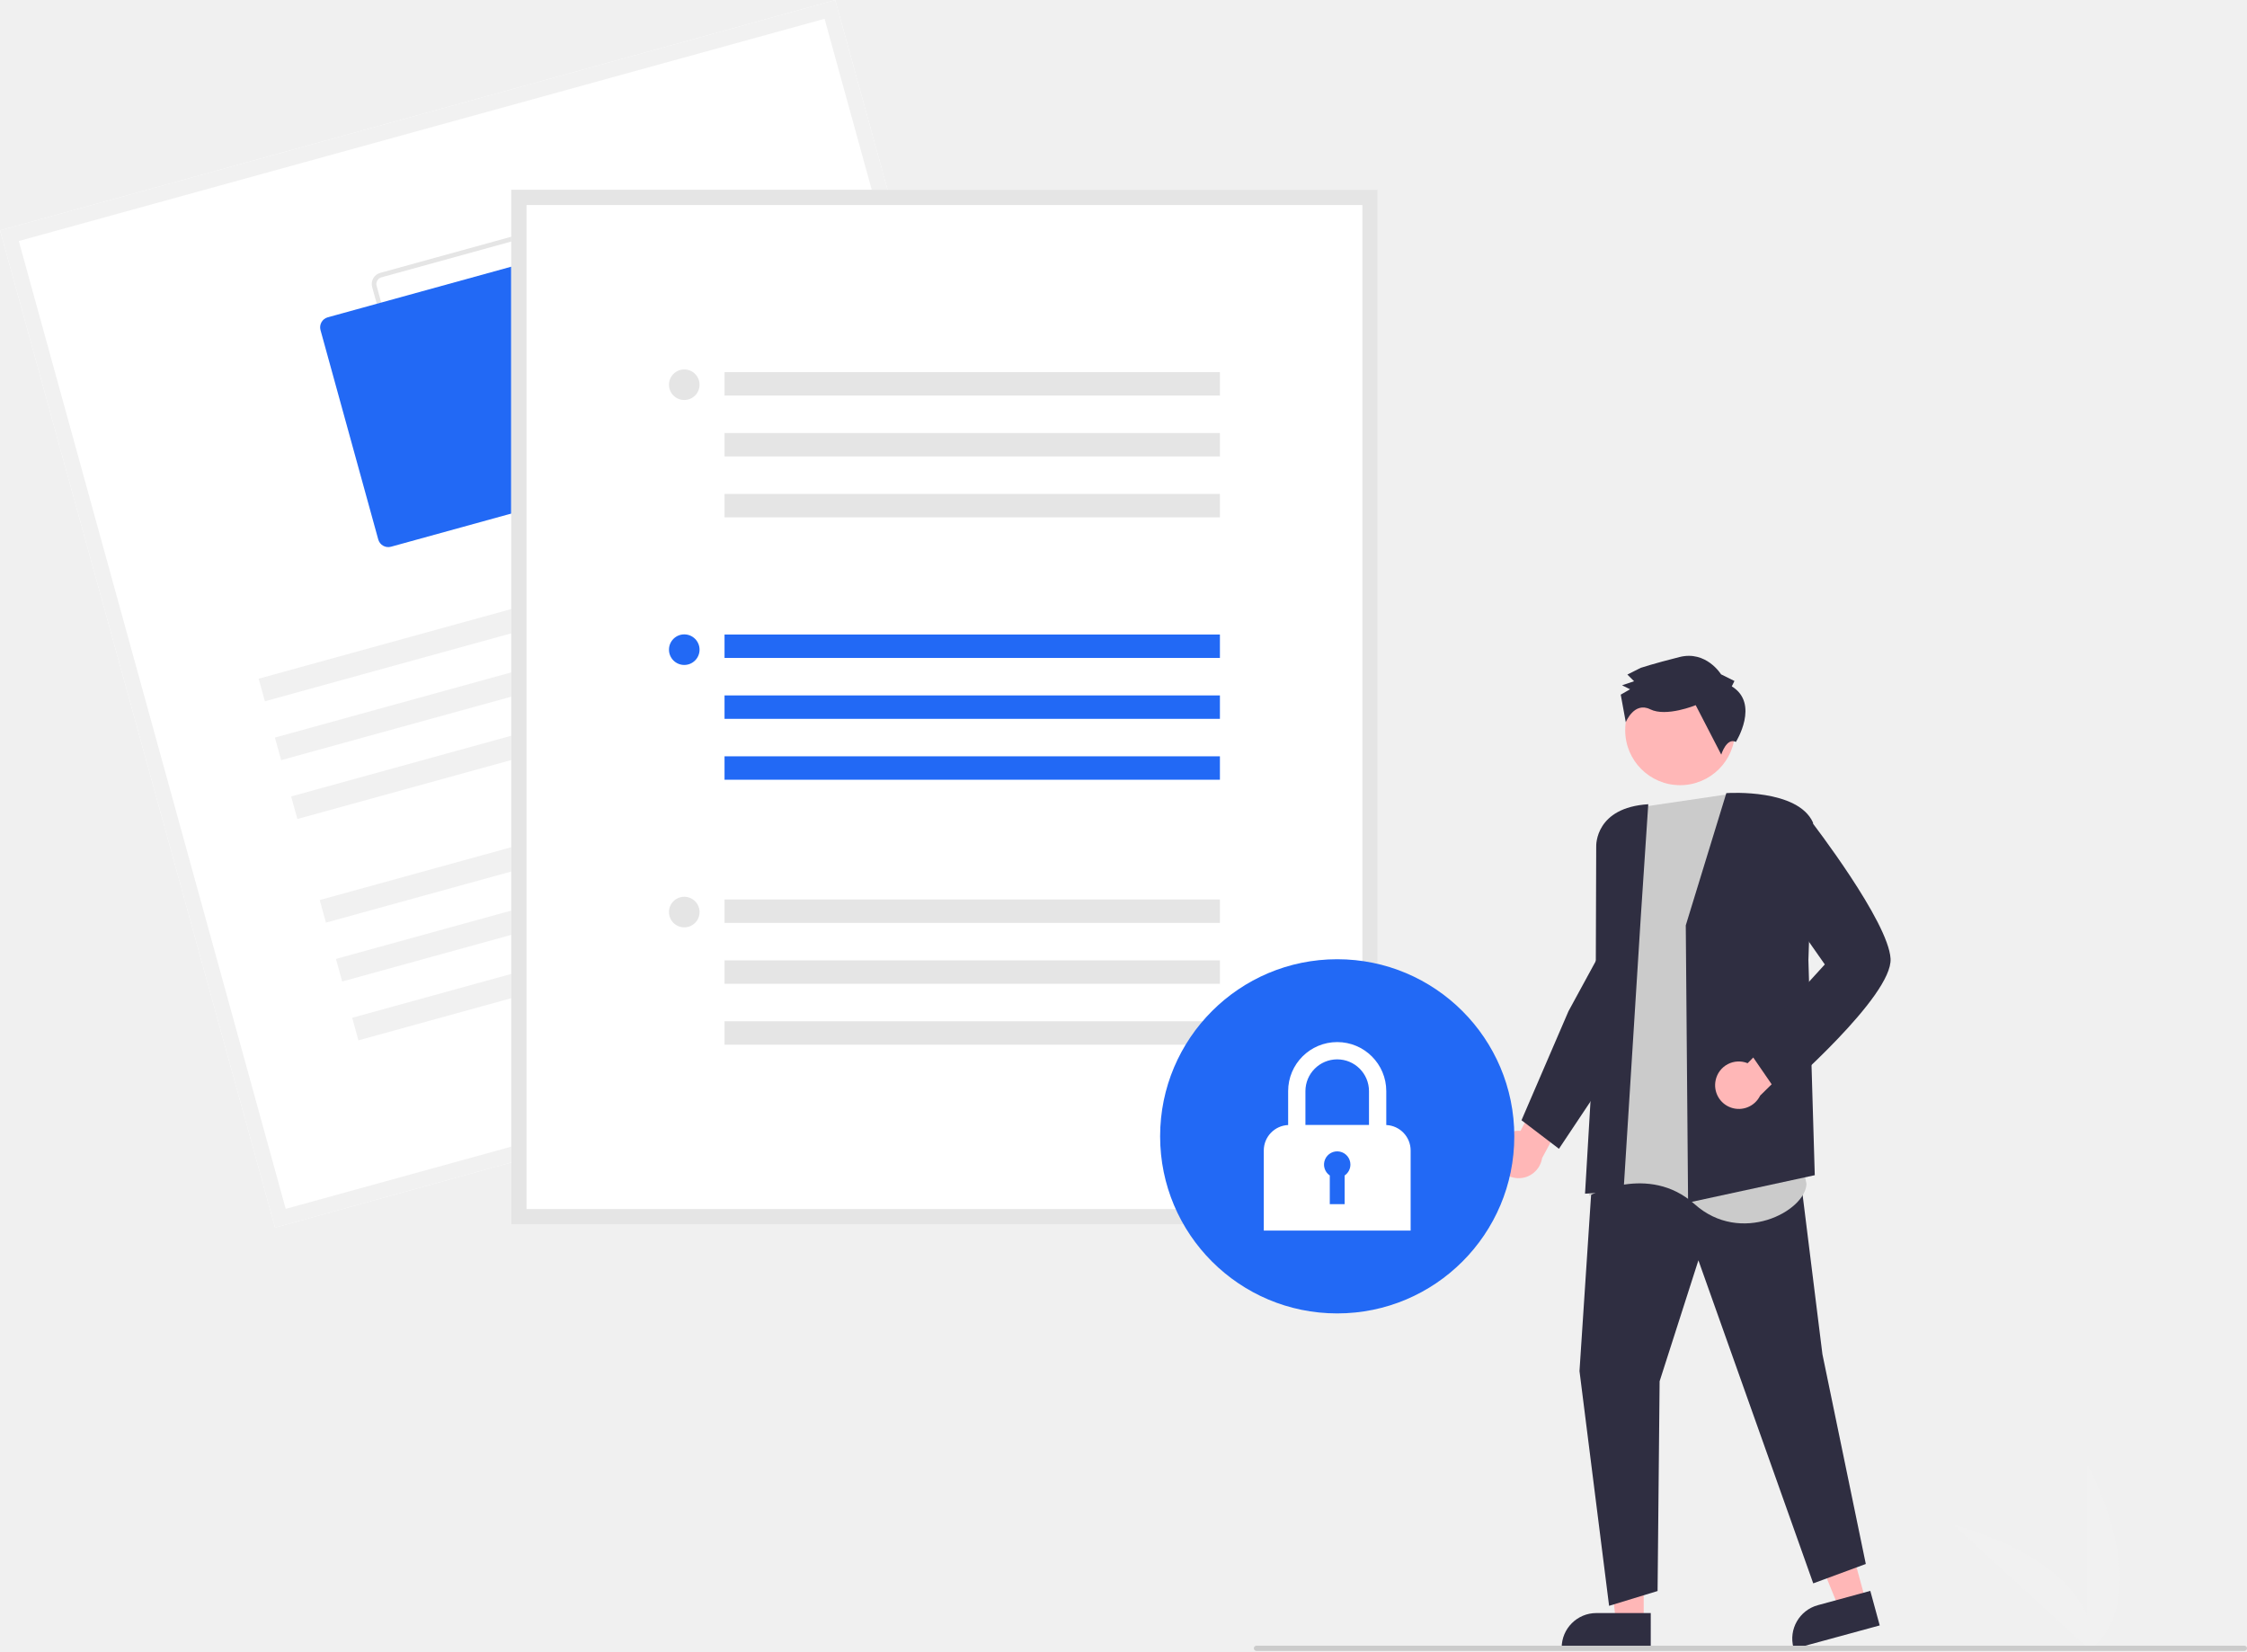
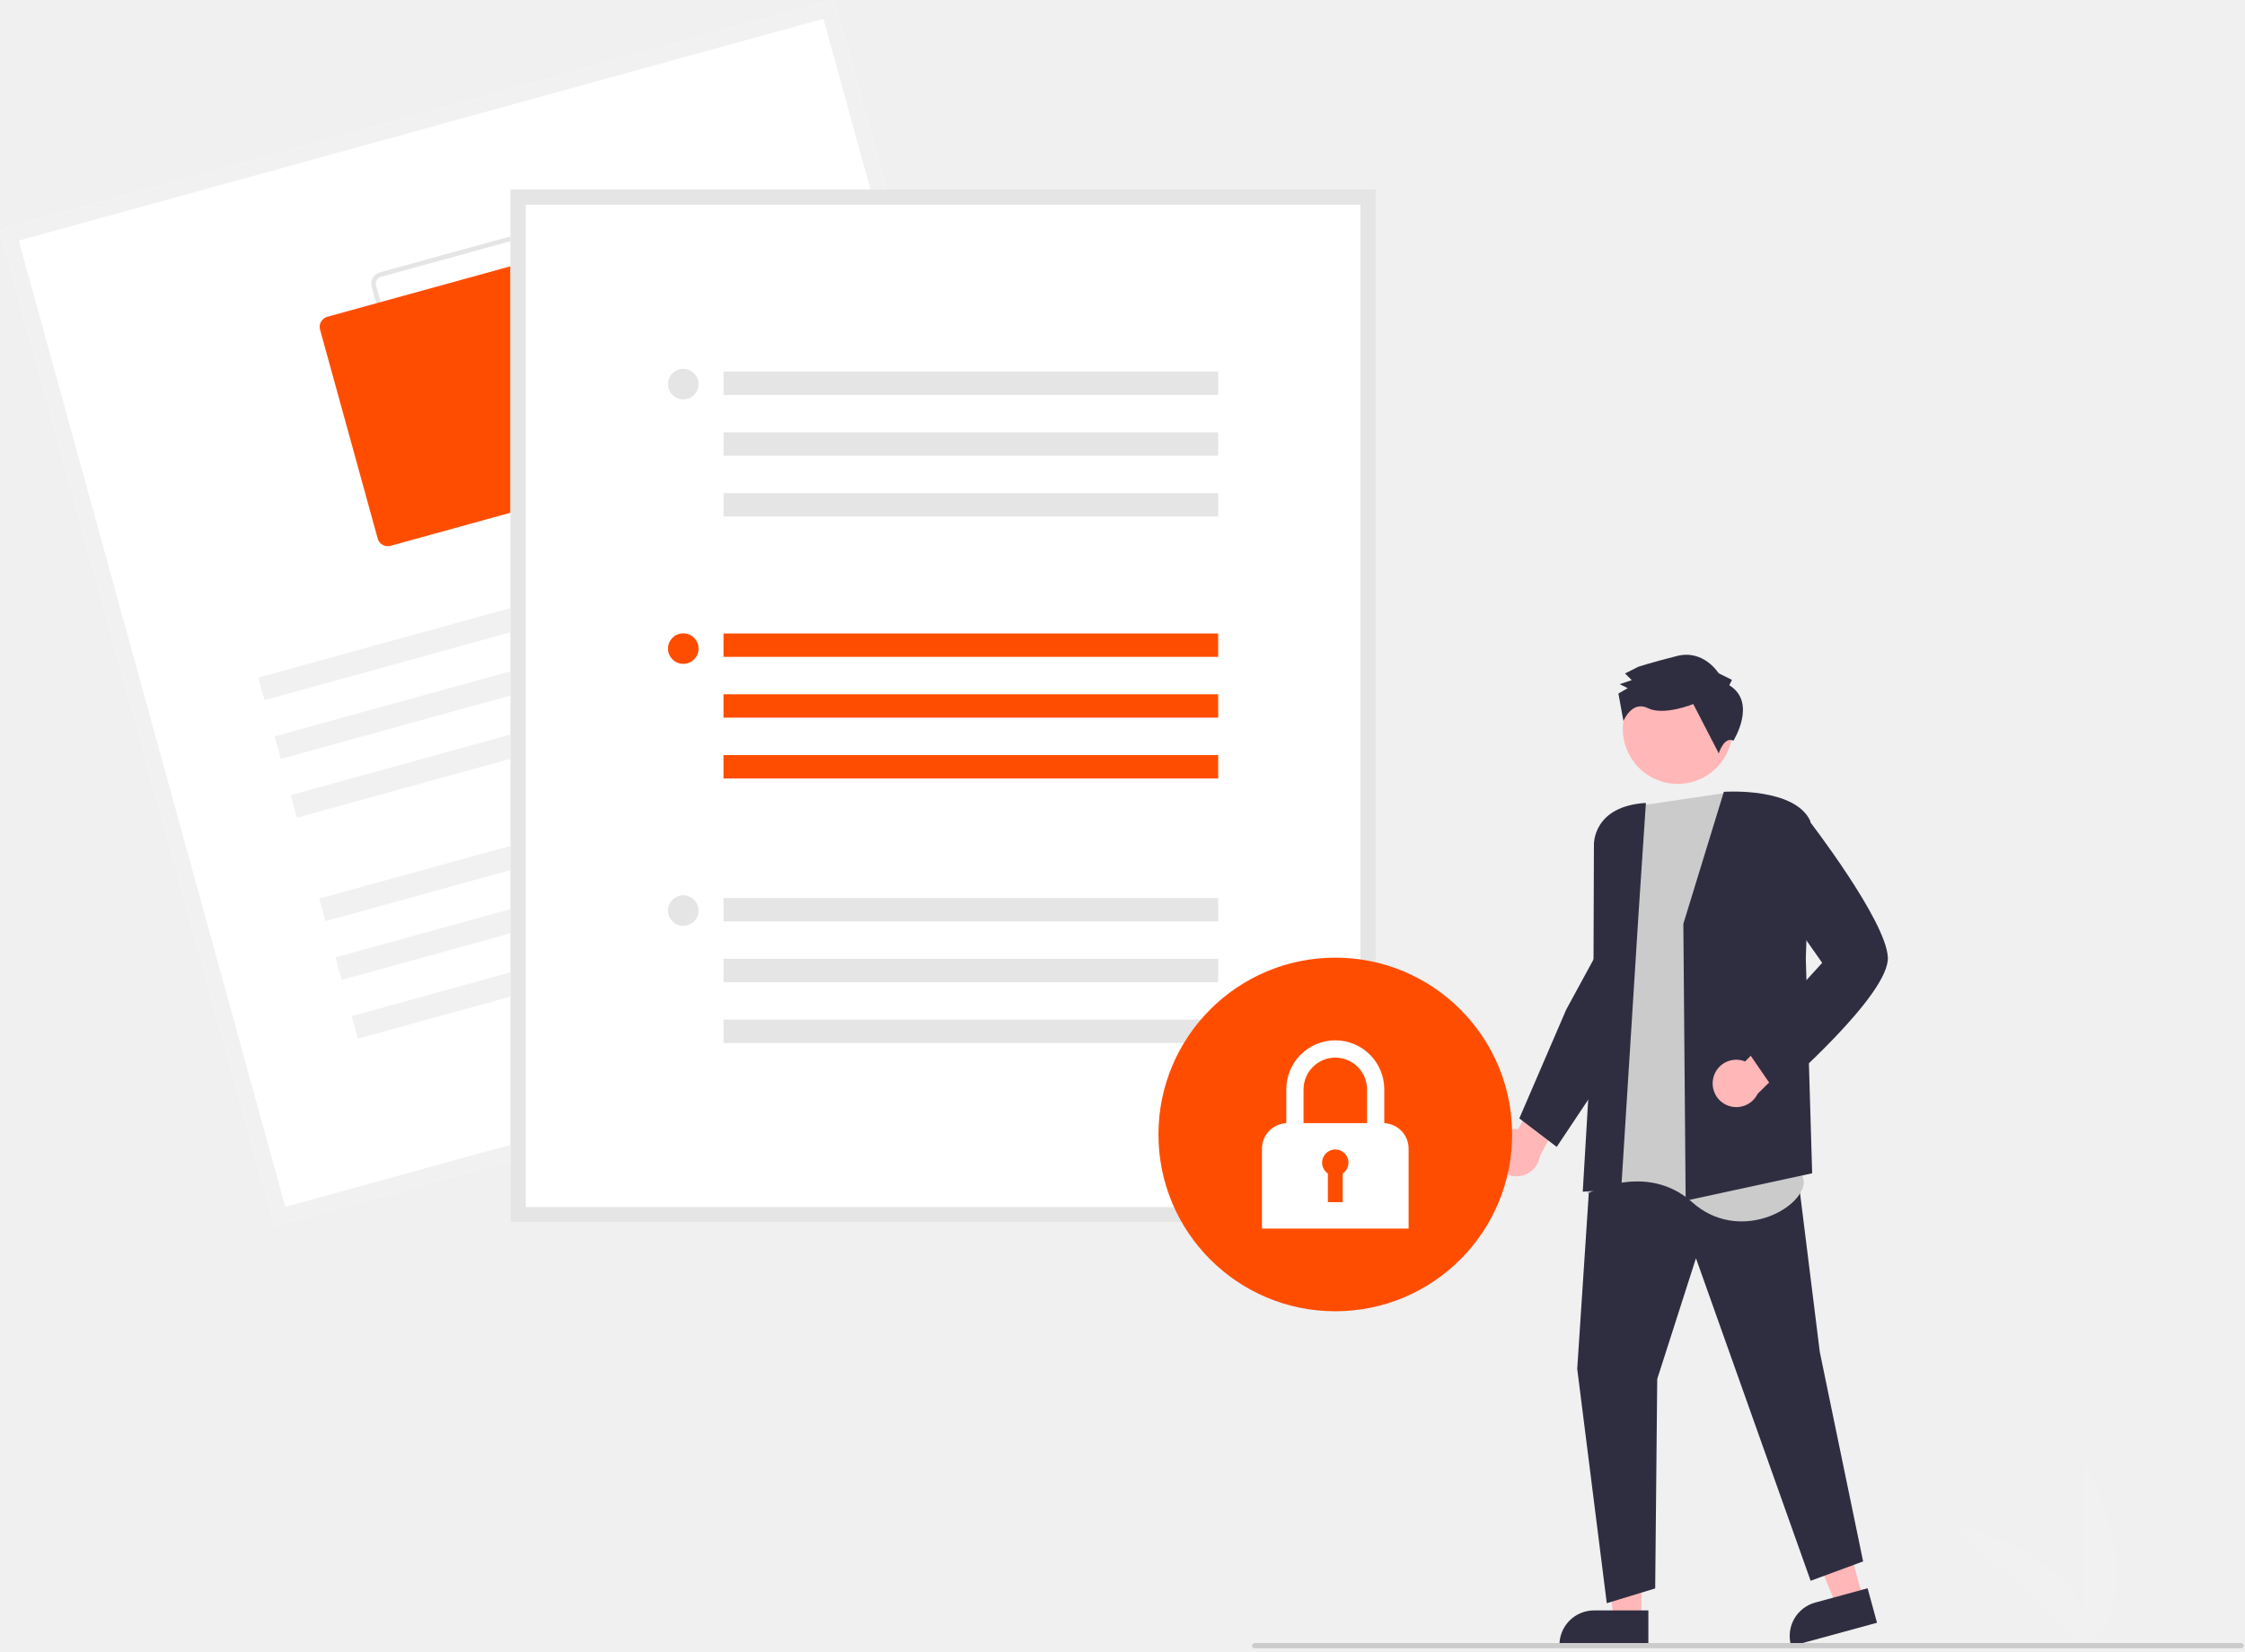
- <svg xmlns="http://www.w3.org/2000/svg" id="eac00f18-7eab-4208-ad4d-248901d936f9" data-name="Layer 1" width="866.524" height="637.056" viewBox="0 0 866.524 637.056">
-   <path d="M971.738,768.528v-72.34S999.93,747.474,971.738,768.528Z" transform="translate(-166.7382 -131.4719)" fill="#f1f1f1" />
-   <path d="M973.48,768.515,920.19,719.594S977.035,733.51,973.48,768.515Z" transform="translate(-166.7382 -131.4719)" fill="#f1f1f1" />
-   <path d="M743.266,577.442a9.095,9.095,0,0,1,9.851-9.872l9.607-18.431,12.624,3.106-13.932,25.838a9.145,9.145,0,0,1-18.15-.641Z" transform="translate(-166.7382 -131.4719)" fill="#ffb7b7" />
-   <polygon points="633.871 625.527 623.218 625.526 618.15 584.437 633.873 584.438 633.871 625.527" fill="#ffb7b7" />
-   <path d="M803.326,767.325l-34.349-.001v-.434a13.37,13.37,0,0,1,13.37-13.369h.001l20.979.001Z" transform="translate(-166.7382 -131.4719)" fill="#2f2e41" />
-   <polygon points="719.549 617.569 709.271 620.371 693.57 582.063 708.739 577.927 719.549 617.569" fill="#ffb7b7" />
-   <path d="M891.625,758.288,858.486,767.325l-.114-.419a13.37,13.37,0,0,1,9.381-16.416l.001-0L887.993,744.97Z" transform="translate(-166.7382 -131.4719)" fill="#2f2e41" />
-   <polygon points="614.423 448.033 609.109 528.727 620.524 619.261 639.221 613.554 640.009 532.663 654.966 486.018 699.25 610.602 719.521 603.123 702.792 522.232 693.345 446.262 614.423 448.033" fill="#2f2e41" />
-   <path d="M832.823,437.806,801.337,442.449,789.994,453.667l-3.522,40.307,2.187,35.702-9.119,62.959s22.93-12.729,40.701,3.205,42.635,2.816,43.147-7.784Z" transform="translate(-166.7382 -131.4719)" fill="#cbcbcb" />
-   <path d="M816.834,488.357l-0-.045,15.641-50.984.202-.013c1.113-.072,27.337-1.618,33.202,11.33l.028.062-1.782,52.983,2.454,82.979-48.501,10.505-.353.077Z" transform="translate(-166.7382 -131.4719)" fill="#2f2e41" />
-   <path d="M799.501,484.833l2.869-43.221c-20.407,1.269-20.099,15.738-20.076,16.369l-.223,64.65-4.087,69.164,14.86-1.114Z" transform="translate(-166.7382 -131.4719)" fill="#2f2e41" />
-   <path d="M753.485,563.477l18.117-42.047L784.248,498.208l6.602,41.889-22.922,34.384Z" transform="translate(-166.7382 -131.4719)" fill="#2f2e41" />
-   <path d="M828.36,548.006a9.095,9.095,0,0,1,12.325-6.526l14.616-14.777,11.146,6.692L845.514,553.973A9.145,9.145,0,0,1,828.36,548.006Z" transform="translate(-166.7382 -131.4719)" fill="#ffb7b7" />
-   <path d="M840.651,536.085,870.452,503.393,850.726,475.244l2.03-13.762L864.383,447.12l.227.293c1.239,1.604,30.362,39.439,31.198,53.763.839,14.376-41.021,50.742-42.803,52.282l-.248.214Z" transform="translate(-166.7382 -131.4719)" fill="#2f2e41" />
-   <circle cx="647.916" cy="281.612" r="21.181" fill="#ffb7b7" />
-   <path d="M834.576,396.15l1.027-2.067-5.167-2.567s-5.7-9.274-16.014-6.668-14.955,4.166-14.955,4.166l-5.154,2.593,2.587,2.574-4.64,1.56,3.1,1.54-3.607,2.073,1.942,10.628s3.225-8.061,9.425-4.981,17.541-1.592,17.541-1.592l9.853,19.069s2.033-6.684,5.657-4.902C836.171,417.577,845.43,402.831,834.576,396.15Z" transform="translate(-166.7382 -131.4719)" fill="#2f2e41" />
-   <path d="M594.907,516.07,272.805,604.901,166.738,220.303l322.102-88.831Z" transform="translate(-166.7382 -131.4719)" fill="#fff" />
-   <path d="M594.907,516.07,272.805,604.901,166.738,220.303l322.102-88.831ZM276.92,597.651l310.738-85.697-102.932-373.233-310.738,85.697Z" transform="translate(-166.7382 -131.4719)" fill="#f1f1f1" />
-   <path d="M418.744,303.765l-80.741,22.267a4.46,4.46,0,0,1-5.479-3.11l-22.267-80.741a4.46,4.46,0,0,1,3.11-5.479l80.741-22.267a4.46,4.46,0,0,1,5.479,3.11l22.267,80.741A4.46,4.46,0,0,1,418.744,303.765ZM313.841,238.42a2.676,2.676,0,0,0-1.866,3.288l22.267,80.741a2.676,2.676,0,0,0,3.288,1.866l80.741-22.267a2.676,2.676,0,0,0,1.866-3.288l-22.267-80.741a2.676,2.676,0,0,0-3.288-1.866Z" transform="translate(-166.7382 -131.4719)" fill="#e5e5e5" />
-   <path d="M398.277,320.039l-80.741,22.267a4.014,4.014,0,0,1-4.931-2.799L290.337,258.766a4.014,4.014,0,0,1,2.799-4.931l80.741-22.267a4.014,4.014,0,0,1,4.931,2.799l22.267,80.741A4.014,4.014,0,0,1,398.277,320.039Z" transform="translate(-166.7382 -131.4719)" fill="#2269f5" />
-   <rect x="263.489" y="361.969" width="233.728" height="9.032" transform="translate(-250.4837 -17.16149) rotate(-15.41811)" fill="#f1f1f1" />
-   <rect x="269.75" y="384.671" width="233.728" height="9.032" transform="translate(-256.294 -14.67996) rotate(-15.41811)" fill="#f1f1f1" />
-   <rect x="276.011" y="407.372" width="233.728" height="9.032" transform="translate(-262.1042 -12.19843) rotate(-15.41811)" fill="#f1f1f1" />
-   <rect x="287.03" y="447.328" width="233.728" height="9.032" transform="translate(-272.3302 -7.83093) rotate(-15.41811)" fill="#f1f1f1" />
-   <rect x="293.291" y="470.03" width="233.728" height="9.032" transform="translate(-278.1405 -5.34939) rotate(-15.41811)" fill="#f1f1f1" />
-   <rect x="299.552" y="492.732" width="233.728" height="9.032" transform="translate(-283.9507 -2.86786) rotate(-15.41811)" fill="#f1f1f1" />
-   <path d="M698.014,603.616H363.887V204.661H698.014Z" transform="translate(-166.7382 -131.4719)" fill="#fff" />
-   <path d="M698.014,603.616H363.887V204.661H698.014Zm-328.233-5.895H692.12V210.555H369.782Z" transform="translate(-166.7382 -131.4719)" fill="#e5e5e5" />
-   <rect x="279.408" y="244.695" width="191.034" height="9.032" fill="#2269f5" />
-   <rect x="279.408" y="268.178" width="191.034" height="9.032" fill="#2269f5" />
-   <rect x="279.408" y="291.661" width="191.034" height="9.032" fill="#2269f5" />
-   <circle cx="263.877" cy="250.534" r="5.895" fill="#2269f5" />
-   <rect x="279.408" y="143.505" width="191.034" height="9.032" fill="#e5e5e5" />
-   <rect x="279.408" y="166.989" width="191.034" height="9.032" fill="#e5e5e5" />
-   <rect x="279.408" y="190.472" width="191.034" height="9.032" fill="#e5e5e5" />
-   <circle cx="263.877" cy="148.362" r="5.895" fill="#e5e5e5" />
-   <rect x="279.408" y="346.867" width="191.034" height="9.032" fill="#e5e5e5" />
-   <rect x="279.408" y="370.35" width="191.034" height="9.032" fill="#e5e5e5" />
-   <rect x="279.408" y="393.833" width="191.034" height="9.032" fill="#e5e5e5" />
-   <circle cx="263.877" cy="351.723" r="5.895" fill="#e5e5e5" />
-   <circle cx="515.677" cy="438.205" r="68.293" fill="#2269f5" />
-   <path d="M701.336,565.32V552.253a18.921,18.921,0,1,0-37.842,0v13.067a9.838,9.838,0,0,0-9.396,9.823v30.879h56.634V575.144A9.838,9.838,0,0,0,701.336,565.32ZM682.415,539.994a12.273,12.273,0,0,1,12.258,12.259v13.044H670.157V552.253A12.273,12.273,0,0,1,682.415,539.994Z" transform="translate(-166.7382 -131.4719)" fill="#fff" />
-   <path d="M687.506,580.569a5.091,5.091,0,1,0-7.954,4.207v11.065H685.278v-11.065A5.084,5.084,0,0,0,687.506,580.569Z" transform="translate(-166.7382 -131.4719)" fill="#2269f5" />
-   <path d="M1032.262,768.122h-381a1,1,0,0,1,0-2h381a1,1,0,0,1,0,2Z" transform="translate(-166.7382 -131.4719)" fill="#cbcbcb" />
+ <svg xmlns="http://www.w3.org/2000/svg" width="867" height="638" viewBox="0 0 867 638" fill="none">
+   <g clip-path="url(#clip0_39_53)">
+     <path d="M805 637.056V564.716C805 564.716 833.192 616.002 805 637.056Z" fill="#F1F1F1" />
+     <path d="M806.742 637.044L753.452 588.122C753.452 588.122 810.297 602.038 806.742 637.044Z" fill="#F1F1F1" />
+     <path d="M576.528 445.97C576.41 444.646 576.583 443.312 577.036 442.062C577.489 440.811 578.21 439.676 579.149 438.735C580.089 437.793 581.223 437.07 582.472 436.614C583.721 436.159 585.055 435.983 586.38 436.099L595.987 417.667L608.611 420.774L594.679 446.611C594.337 448.824 593.195 450.834 591.47 452.26C589.745 453.687 587.556 454.432 585.319 454.353C583.082 454.274 580.951 453.377 579.331 451.832C577.711 450.287 576.714 448.201 576.528 445.97Z" fill="#FFB7B7" />
+     <path d="M633.871 625.527L623.218 625.526L618.15 584.437L633.873 584.438L633.871 625.527Z" fill="#FFB7B7" />
+     <path d="M636.587 635.853L602.238 635.852V635.417C602.239 631.871 603.647 628.471 606.154 625.964C608.662 623.457 612.062 622.048 615.608 622.048L636.588 622.049L636.587 635.853Z" fill="#2F2E41" />
+     <path d="M719.549 617.569L709.271 620.371L693.57 582.063L708.739 577.927L719.549 617.569Z" fill="#FFB7B7" />
+     <path d="M724.886 626.816L691.747 635.853L691.633 635.434C690.7 632.013 691.165 628.361 692.924 625.283C694.683 622.204 697.593 619.951 701.014 619.018L721.255 613.498L724.886 626.816Z" fill="#2F2E41" />
+     <path d="M614.423 448.033L609.109 528.727L620.524 619.261L639.221 613.554L640.009 532.663L654.966 486.018L699.25 610.602L719.521 603.123L702.792 522.232L693.345 446.262L614.423 448.033Z" fill="#2F2E41" />
+     <path d="M666.084 306.334L634.599 310.977L623.256 322.195L619.734 362.502L621.921 398.204L612.803 461.163C612.803 461.163 635.733 448.434 653.503 464.368C671.274 480.302 696.139 467.184 696.65 456.584L666.084 306.334Z" fill="#CBCBCB" />
+     <path d="M650.096 356.885L650.096 356.84L665.737 305.856L665.939 305.843C667.052 305.771 693.276 304.225 699.141 317.173L699.17 317.236L697.388 370.219L699.842 453.198L651.341 463.703L650.989 463.779L650.096 356.885Z" fill="#2F2E41" />
+     <path d="M632.763 353.361L635.632 310.14C615.225 311.41 615.533 325.878 615.556 326.509L615.333 391.159L611.246 460.323L626.106 459.208L632.763 353.361Z" fill="#2F2E41" />
+     <path d="M586.747 432.005L604.865 389.958L617.51 366.736L624.112 408.625L601.19 443.009L586.747 432.005Z" fill="#2F2E41" />
+     <path d="M661.622 416.534C661.899 415.234 662.459 414.01 663.26 412.949C664.062 411.888 665.086 411.016 666.261 410.394C667.436 409.771 668.733 409.414 670.061 409.348C671.389 409.281 672.716 409.506 673.947 410.008L688.564 395.231L699.71 401.923L678.776 422.501C677.796 424.514 676.112 426.098 674.043 426.952C671.974 427.807 669.663 427.872 667.549 427.137C665.434 426.401 663.663 424.916 662.571 422.962C661.478 421.008 661.141 418.721 661.622 416.534Z" fill="#FFB7B7" />
+     <path d="M673.913 404.614L703.714 371.921L683.988 343.772L686.018 330.01L697.645 315.648L697.872 315.942C699.111 317.545 728.234 355.381 729.07 369.704C729.908 384.08 688.049 420.446 686.266 421.986L686.018 422.201L673.913 404.614Z" fill="#2F2E41" />
+     <path d="M647.917 302.793C659.615 302.793 669.098 293.31 669.098 281.612C669.098 269.914 659.615 260.431 647.917 260.431C636.219 260.431 626.735 269.914 626.735 281.612C626.735 293.31 636.219 302.793 647.917 302.793Z" fill="#FFB7B7" />
+     <path d="M667.838 264.679L668.865 262.612L663.698 260.045C663.698 260.045 657.998 250.77 647.684 253.377C637.37 255.983 632.729 257.543 632.729 257.543L627.575 260.136L630.162 262.71L625.522 264.269L628.622 265.81L625.015 267.883L626.956 278.511C626.956 278.511 630.182 270.45 636.382 273.531C642.582 276.611 653.923 271.938 653.923 271.938L663.776 291.007C663.776 291.007 665.809 284.322 669.433 286.105C669.433 286.105 678.692 271.36 667.838 264.679Z" fill="#2F2E41" />
+     <path d="M428.169 384.598L106.067 473.429L0 88.831L322.102 0L428.169 384.598Z" fill="white" />
+     <path d="M428.169 384.598L106.067 473.429L0 88.831L322.102 0L428.169 384.598ZM110.182 466.18L420.92 380.482L317.987 7.249L7.25 92.947L110.182 466.18Z" fill="#F1F1F1" />
+     <path d="M252.006 172.293L171.265 194.561C170.126 194.873 168.909 194.722 167.882 194.138C166.855 193.555 166.101 192.589 165.786 191.45L143.519 110.709C143.206 109.57 143.358 108.354 143.941 107.327C144.524 106.299 145.491 105.545 146.629 105.23L227.37 82.963C228.509 82.65 229.725 82.802 230.753 83.385C231.78 83.968 232.534 84.935 232.849 86.073L255.116 166.814C255.429 167.953 255.277 169.17 254.694 170.197C254.111 171.224 253.144 171.978 252.006 172.293ZM147.103 106.948C146.42 107.137 145.84 107.59 145.49 108.206C145.14 108.822 145.049 109.552 145.236 110.236L167.504 190.977C167.693 191.66 168.145 192.24 168.761 192.59C169.378 192.939 170.108 193.03 170.791 192.843L251.532 170.576C252.215 170.386 252.795 169.934 253.145 169.318C253.495 168.701 253.586 167.971 253.398 167.288L231.131 86.547C230.942 85.864 230.49 85.284 229.873 84.934C229.257 84.584 228.527 84.493 227.844 84.681L147.103 106.948Z" fill="#E5E5E5" />
+     <path d="M231.538 188.567L150.797 210.835C149.772 211.116 148.677 210.979 147.752 210.455C146.828 209.93 146.149 209.06 145.866 208.035L123.598 127.294C123.317 126.269 123.454 125.174 123.978 124.25C124.503 123.325 125.373 122.647 126.398 122.363L207.139 100.096C208.164 99.814 209.259 99.951 210.183 100.476C211.108 101 211.786 101.87 212.07 102.895L234.337 183.636C234.619 184.661 234.482 185.756 233.957 186.68C233.432 187.605 232.562 188.283 231.538 188.567Z" fill="#FF4D00" />
+     <path d="M325.073 199.59L99.756 261.729L102.157 270.436L327.474 208.297L325.073 199.59Z" fill="#F1F1F1" />
+     <path d="M331.334 222.292L106.018 284.431L108.419 293.138L333.736 230.999L331.334 222.292Z" fill="#F1F1F1" />
+     <path d="M337.595 244.994L112.278 307.133L114.68 315.84L339.996 253.701L337.595 244.994Z" fill="#F1F1F1" />
+     <path d="M348.614 284.949L123.297 347.088L125.698 355.795L351.015 293.656L348.614 284.949Z" fill="#F1F1F1" />
+     <path d="M354.874 307.651L129.558 369.79L131.959 378.497L357.276 316.358L354.874 307.651Z" fill="#F1F1F1" />
+     <path d="M361.136 330.353L135.819 392.492L138.221 401.199L363.537 339.06L361.136 330.353Z" fill="#F1F1F1" />
+     <path d="M531.277 472.144H197.149V73.189H531.277V472.144Z" fill="white" />
+     <path d="M531.277 472.144H197.149V73.189H531.277V472.144ZM203.044 466.25H525.382V79.083H203.044V466.25Z" fill="#E5E5E5" />
+     <path d="M470.442 244.695H279.408V253.727H470.442V244.695Z" fill="#FF4D00" />
+     <path d="M470.442 268.178H279.408V277.21H470.442V268.178Z" fill="#FF4D00" />
+     <path d="M470.442 291.661H279.408V300.694H470.442V291.661Z" fill="#FF4D00" />
+     <path d="M263.877 256.428C267.132 256.428 269.771 253.789 269.771 250.534C269.771 247.278 267.132 244.639 263.877 244.639C260.621 244.639 257.982 247.278 257.982 250.534C257.982 253.789 260.621 256.428 263.877 256.428Z" fill="#FF4D00" />
+     <path d="M470.442 143.505H279.408V152.537H470.442V143.505Z" fill="#E5E5E5" />
+     <path d="M470.442 166.989H279.408V176.021H470.442V166.989Z" fill="#E5E5E5" />
+     <path d="M470.442 190.472H279.408V199.504H470.442V190.472Z" fill="#E5E5E5" />
+     <path d="M263.877 154.257C267.132 154.257 269.771 151.618 269.771 148.362C269.771 145.107 267.132 142.468 263.877 142.468C260.621 142.468 257.982 145.107 257.982 148.362C257.982 151.618 260.621 154.257 263.877 154.257Z" fill="#E5E5E5" />
+     <path d="M470.442 346.867H279.408V355.899H470.442V346.867Z" fill="#E5E5E5" />
+     <path d="M470.442 370.35H279.408V379.382H470.442V370.35Z" fill="#E5E5E5" />
+     <path d="M470.442 393.833H279.408V402.866H470.442V393.833Z" fill="#E5E5E5" />
+     <path d="M263.877 357.618C267.132 357.618 269.771 354.979 269.771 351.723C269.771 348.468 267.132 345.829 263.877 345.829C260.621 345.829 257.982 348.468 257.982 351.723C257.982 354.979 260.621 357.618 263.877 357.618Z" fill="#E5E5E5" />
+     <path d="M515.677 506.499C553.395 506.499 583.971 475.923 583.971 438.205C583.971 400.488 553.395 369.912 515.677 369.912C477.96 369.912 447.384 400.488 447.384 438.205C447.384 475.923 477.96 506.499 515.677 506.499Z" fill="#FF4D00" />
+     <path d="M534.598 433.848V420.781C534.6 418.295 534.112 415.833 533.162 413.536C532.212 411.239 530.819 409.151 529.061 407.393C527.304 405.634 525.218 404.24 522.921 403.288C520.625 402.336 518.163 401.846 515.677 401.846C513.191 401.846 510.73 402.336 508.433 403.288C506.137 404.24 504.05 405.634 502.293 407.393C500.536 409.151 499.142 411.239 498.192 413.536C497.242 415.833 496.754 418.295 496.756 420.781V433.848C494.227 433.962 491.839 435.047 490.089 436.876C488.339 438.706 487.362 441.14 487.36 443.672V474.551H543.994V443.672C543.993 441.14 543.015 438.706 541.265 436.876C539.515 435.047 537.128 433.962 534.598 433.848ZM515.677 408.522C518.927 408.526 522.043 409.819 524.341 412.117C526.639 414.415 527.932 417.531 527.936 420.781V433.826H503.419V420.781C503.422 417.531 504.715 414.415 507.013 412.117C509.311 409.819 512.427 408.526 515.677 408.522Z" fill="white" />
+     <path d="M520.767 449.098C520.767 448.22 520.541 447.357 520.109 446.593C519.678 445.829 519.056 445.189 518.304 444.736C517.552 444.283 516.696 444.032 515.819 444.007C514.941 443.983 514.072 444.186 513.297 444.596C512.521 445.006 511.864 445.61 511.39 446.349C510.917 447.088 510.642 447.937 510.594 448.814C510.545 449.69 510.724 450.564 511.113 451.351C511.501 452.138 512.087 452.811 512.813 453.305V464.37H518.539V453.305C519.226 452.839 519.788 452.211 520.176 451.478C520.564 450.745 520.767 449.927 520.767 449.098Z" fill="#FF4D00" />
+     <path d="M865.523 636.65H484.523C484.258 636.65 484.004 636.545 483.816 636.357C483.629 636.17 483.523 635.915 483.523 635.65C483.523 635.385 483.629 635.131 483.816 634.943C484.004 634.755 484.258 634.65 484.523 634.65H865.523C865.789 634.65 866.043 634.755 866.231 634.943C866.418 635.131 866.523 635.385 866.523 635.65C866.523 635.915 866.418 636.17 866.231 636.357C866.043 636.545 865.789 636.65 865.523 636.65Z" fill="#CBCBCB" />
+   </g>
+   <defs>
+     <clipPath id="clip0_39_53">
+       <rect width="866.524" height="637.056" fill="white" />
+     </clipPath>
+   </defs>
</svg>
